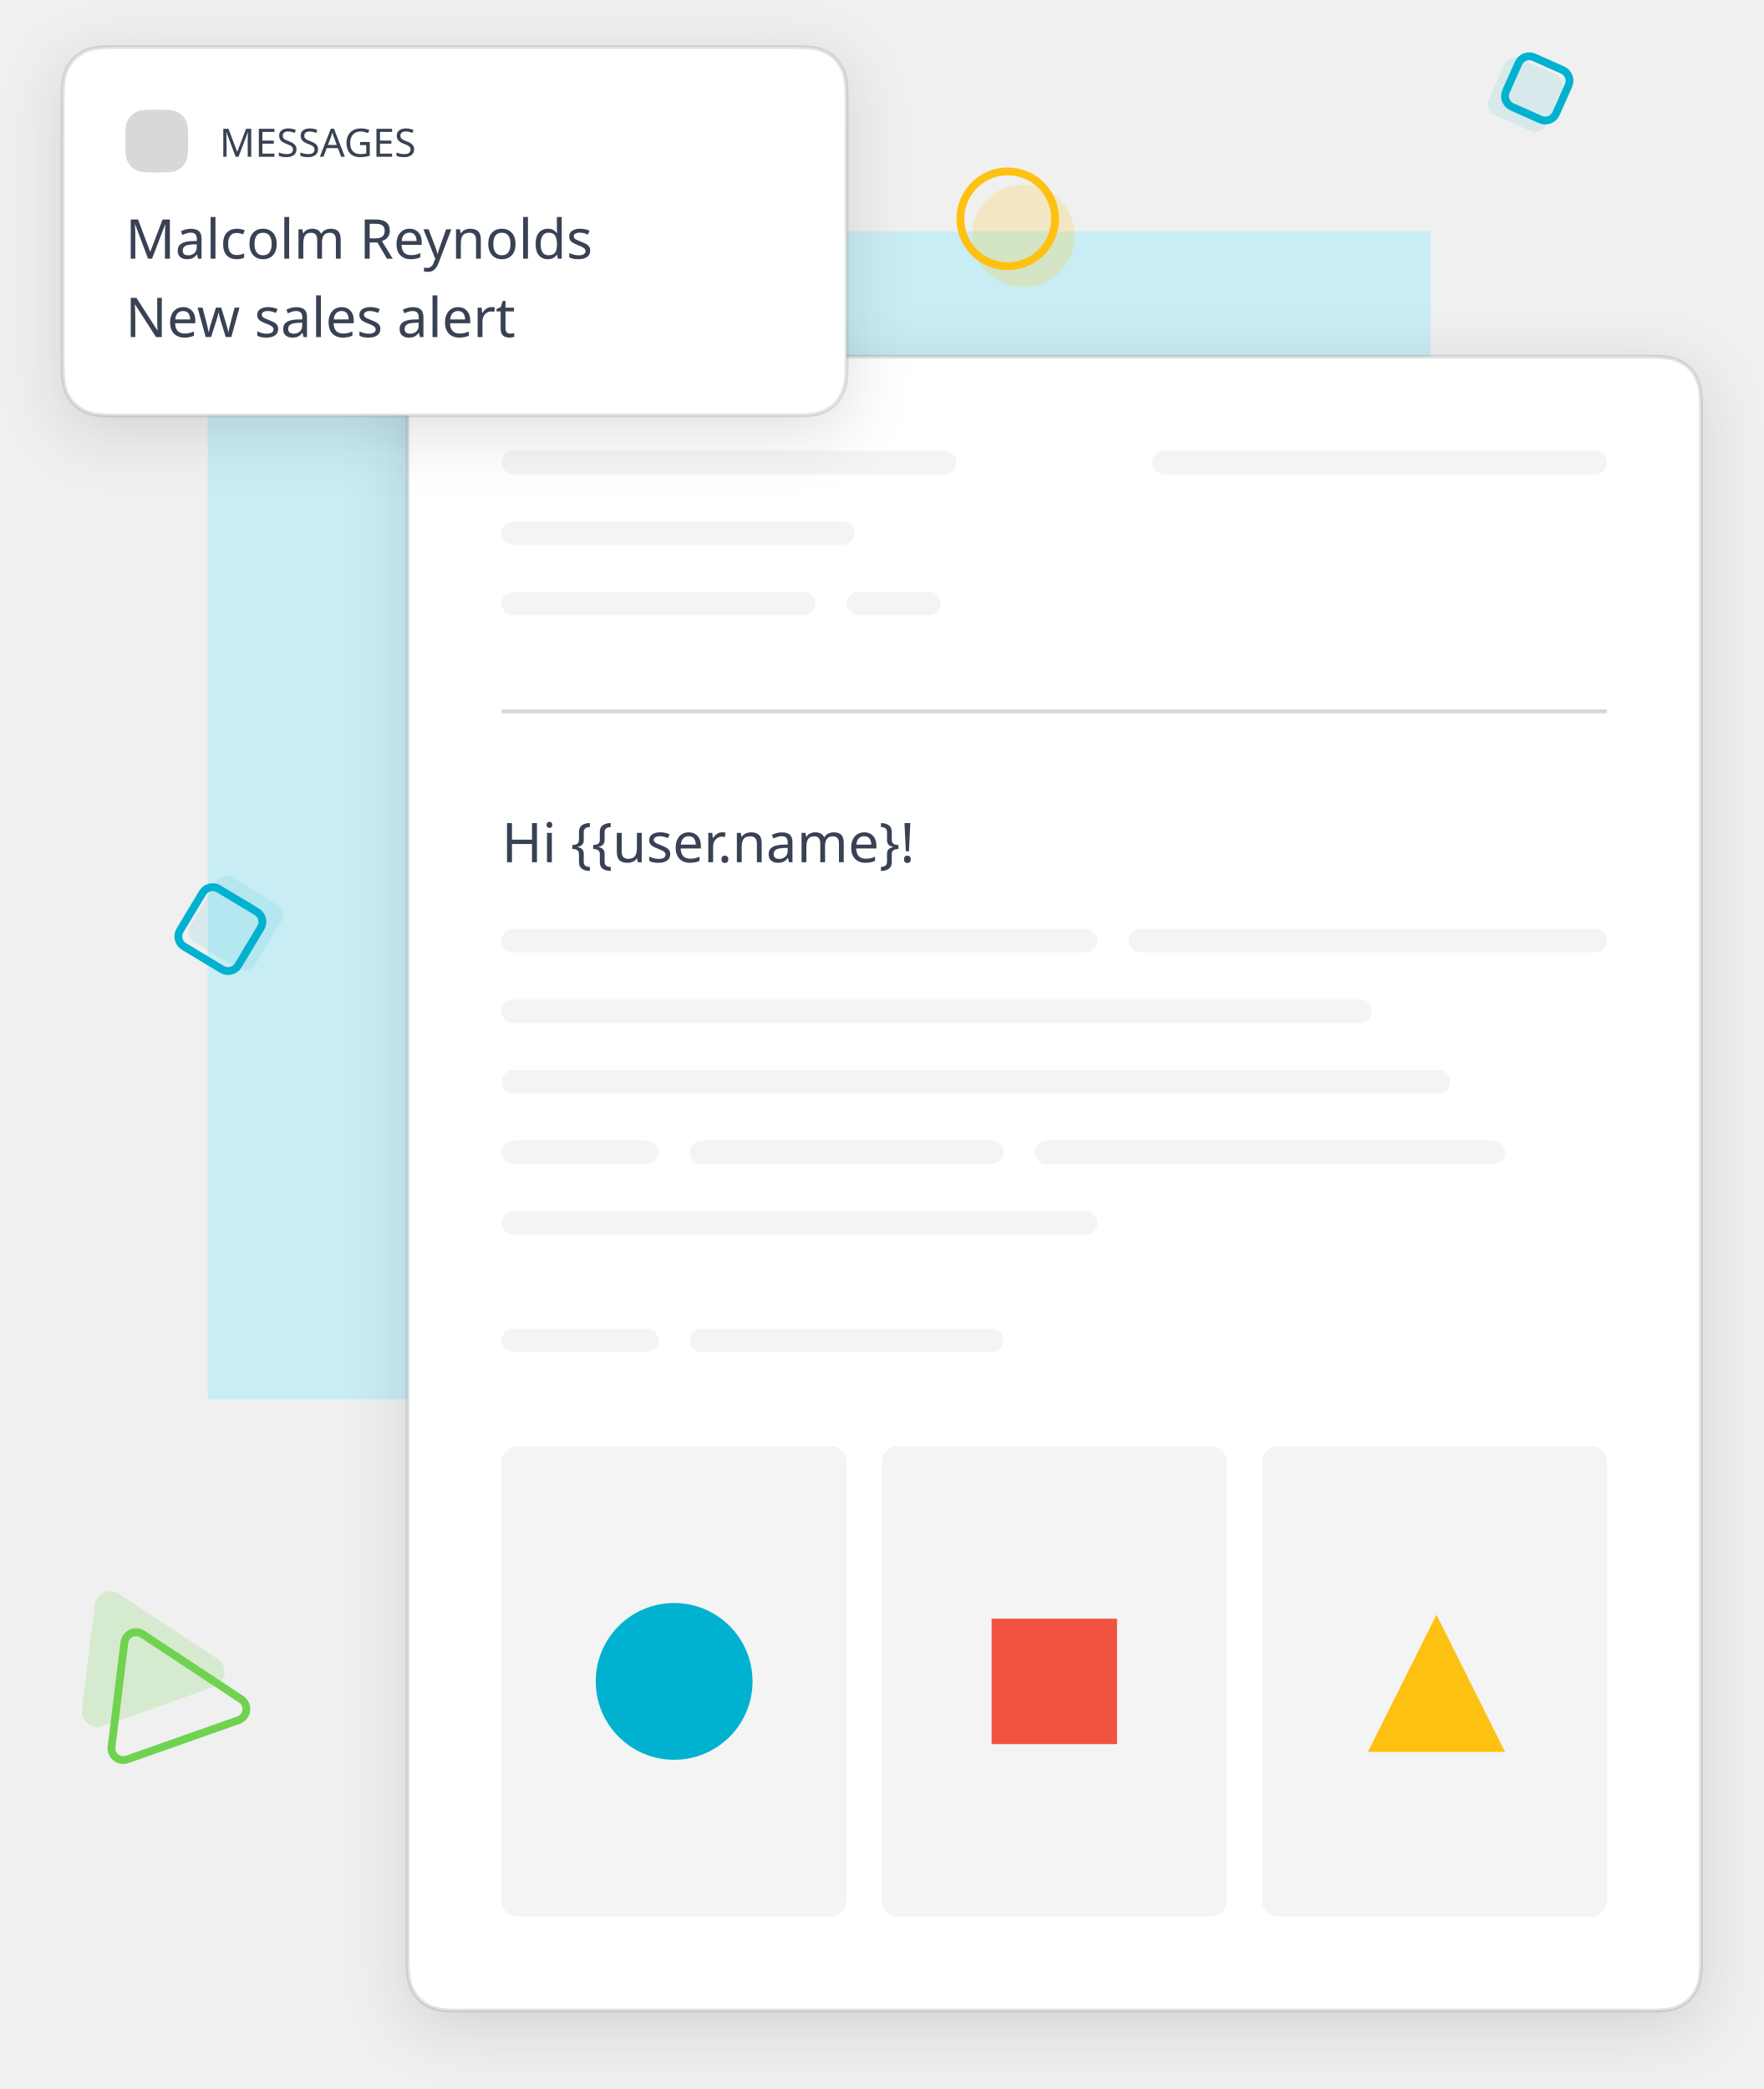
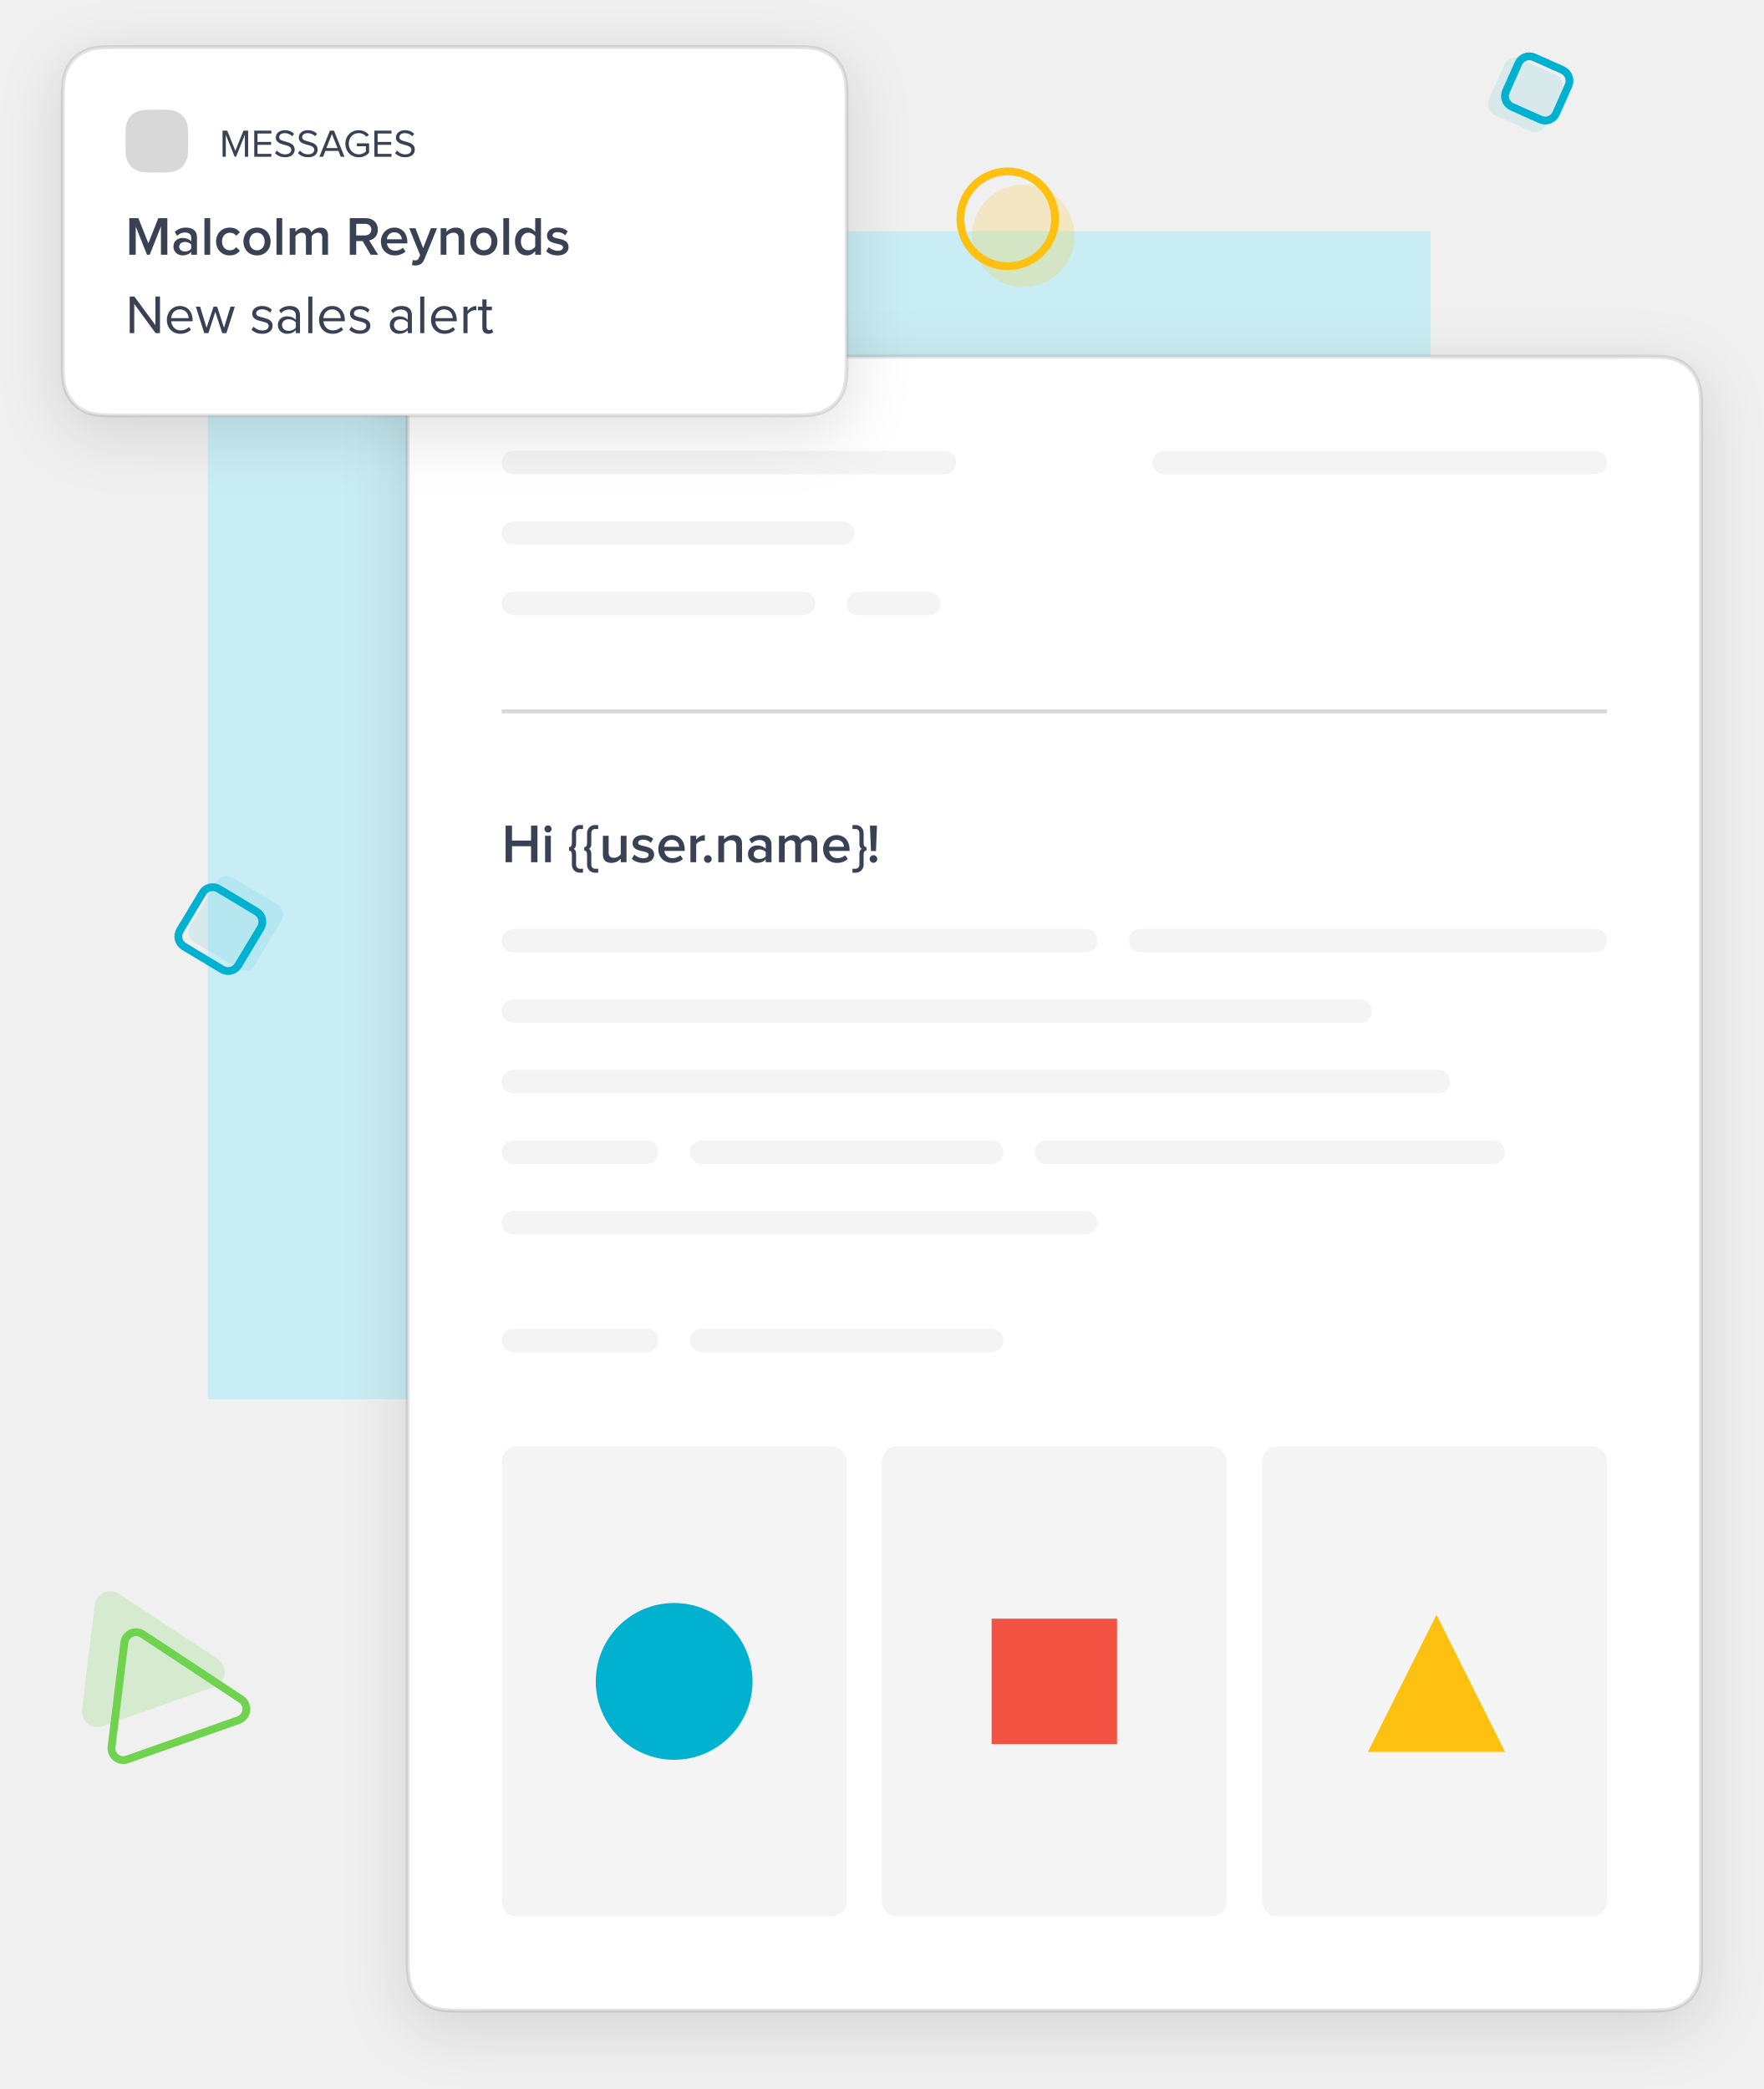
<svg xmlns="http://www.w3.org/2000/svg" xmlns:xlink="http://www.w3.org/1999/xlink" width="450" height="533" viewBox="0 0 450 533">
  <defs>
    <path id="personalization-b" d="M12.819,-5.17920154e-16 L317.181,5.17920154e-16 C321.638,-3.00926524e-16 323.255,0.464 324.884,1.336 C326.514,2.207 327.793,3.486 328.664,5.116 C329.536,6.745 330,8.362 330,12.819 L330,409.181 C330,413.638 329.536,415.255 328.664,416.884 C327.793,418.514 326.514,419.793 324.884,420.664 C323.255,421.536 321.638,422 317.181,422 L12.819,422 C8.362,422 6.745,421.536 5.116,420.664 C3.486,419.793 2.207,418.514 1.336,416.884 C0.464,415.255 2.00617683e-16,413.638 -3.45280103e-16,409.181 L3.45280103e-16,12.819 C-2.00617683e-16,8.362 0.464,6.745 1.336,5.116 C2.207,3.486 3.486,2.207 5.116,1.336 C6.745,0.464 8.362,3.00926524e-16 12.819,-5.17920154e-16 Z" />
    <filter id="personalization-a" width="116.1%" height="112.6%" x="-8%" y="-5.3%" filterUnits="objectBoundingBox">
      <feMorphology in="SourceAlpha" operator="dilate" radius=".5" result="shadowSpreadOuter1" />
      <feOffset dy="4" in="shadowSpreadOuter1" result="shadowOffsetOuter1" />
      <feGaussianBlur in="shadowOffsetOuter1" result="shadowBlurOuter1" stdDeviation="8" />
      <feComposite in="shadowBlurOuter1" in2="SourceAlpha" operator="out" result="shadowBlurOuter1" />
      <feColorMatrix in="shadowBlurOuter1" values="0 0 0 0 0   0 0 0 0 0   0 0 0 0 0  0 0 0 0.12 0" />
    </filter>
    <path id="personalization-d" d="M12.819,-5.17920154e-16 L187.181,5.17920154e-16 C191.638,-3.00926524e-16 193.255,0.464 194.884,1.336 C196.514,2.207 197.793,3.486 198.664,5.116 C199.536,6.745 200,8.362 200,12.819 L200,81.181 C200,85.638 199.536,87.255 198.664,88.884 C197.793,90.514 196.514,91.793 194.884,92.664 C193.255,93.536 191.638,94 187.181,94 L12.819,94 C8.362,94 6.745,93.536 5.116,92.664 C3.486,91.793 2.207,90.514 1.336,88.884 C0.464,87.255 2.00617683e-16,85.638 -3.45280103e-16,81.181 L3.45280103e-16,12.819 C-2.00617683e-16,8.362 0.464,6.745 1.336,5.116 C2.207,3.486 3.486,2.207 5.116,1.336 C6.745,0.464 8.362,3.00926524e-16 12.819,-5.17920154e-16 Z" />
    <filter id="personalization-c" width="126.5%" height="156.4%" x="-13.3%" y="-23.9%" filterUnits="objectBoundingBox">
      <feMorphology in="SourceAlpha" operator="dilate" radius=".5" result="shadowSpreadOuter1" />
      <feOffset dy="4" in="shadowSpreadOuter1" result="shadowOffsetOuter1" />
      <feGaussianBlur in="shadowOffsetOuter1" result="shadowBlurOuter1" stdDeviation="8" />
      <feComposite in="shadowBlurOuter1" in2="SourceAlpha" operator="out" result="shadowBlurOuter1" />
      <feColorMatrix in="shadowBlurOuter1" values="0 0 0 0 0   0 0 0 0 0   0 0 0 0 0  0 0 0 0.12 0" />
    </filter>
  </defs>
  <g fill="none" fill-rule="evenodd" transform="translate(16 10)">
    <rect width="312" height="298" x="37" y="49" fill="#C9EDF4" />
    <g transform="translate(88 81)">
      <use fill="#000" filter="url(#personalization-a)" xlink:href="#personalization-b" />
      <use fill="#FFF" stroke="#8D8D8D" stroke-opacity=".24" xlink:href="#personalization-b" />
      <path fill="#F4F4F4" d="M27,24 L137,24 C138.657,24 140,25.343 140,27 L140,27 C140,28.657 138.657,30 137,30 L27,30 C25.343,30 24,28.657 24,27 L24,27 C24,25.343 25.343,24 27,24 Z" />
      <rect width="282" height="1" x="24" y="90" fill="#D8D8D8" />
      <path fill="#F4F4F4" d="M193 24L303 24C304.657 24 306 25.343 306 27L306 27C306 28.657 304.657 30 303 30L193 30C191.343 30 190 28.657 190 27L190 27C190 25.343 191.343 24 193 24zM27 42L111 42C112.657 42 114 43.343 114 45L114 45C114 46.657 112.657 48 111 48L27 48C25.343 48 24 46.657 24 45L24 45C24 43.343 25.343 42 27 42zM27 60L101 60C102.657 60 104 61.343 104 63L104 63C104 64.657 102.657 66 101 66L27 66C25.343 66 24 64.657 24 63L24 63C24 61.343 25.343 60 27 60zM115 60L133 60C134.657 60 136 61.343 136 63L136 63C136 64.657 134.657 66 133 66L115 66C113.343 66 112 64.657 112 63L112 63C112 61.343 113.343 60 115 60z" />
-       <text fill="#384254" font-family="ProximaNova-Semibold, Proxima Nova" font-size="14" font-weight="500">
-         <tspan x="24" y="129">Hi {{user.name}!</tspan>
-       </text>
+       <path fill="#384254" d="M33.128,129 L31.49,129 L31.49,124.912 L26.632,124.912 L26.632,129 L24.994,129 L24.994,119.662 L26.632,119.662 L26.632,123.47 L31.49,123.47 L31.49,119.662 L33.128,119.662 L33.128,129 Z M35.816,121.412 C35.312,121.412 34.906,121.006 34.906,120.502 C34.906,119.998 35.312,119.592 35.816,119.592 C36.32,119.592 36.726,119.998 36.726,120.502 C36.726,121.006 36.32,121.412 35.816,121.412 Z M36.544,129 L35.074,129 L35.074,122.238 L36.544,122.238 L36.544,129 Z M44.748,131.66 L43.894,131.66 C42.872,131.66 41.906,130.876 41.906,129.588 L41.906,126.97 C41.906,126.452 41.668,126.018 41.178,126.018 L41.178,125.15 C41.668,125.15 41.906,124.716 41.906,124.198 L41.906,121.594 C41.906,120.306 42.872,119.508 43.894,119.508 L44.748,119.508 L44.748,120.516 L43.894,120.516 C43.404,120.516 42.984,120.936 42.984,121.58 L42.984,124.338 C42.984,124.926 42.816,125.388 42.354,125.584 C42.816,125.78 42.984,126.242 42.984,126.83 L42.984,129.574 C42.984,130.204 43.404,130.652 43.894,130.652 L44.748,130.652 L44.748,131.66 Z M48.626,131.66 L47.772,131.66 C46.75,131.66 45.784,130.876 45.784,129.588 L45.784,126.97 C45.784,126.452 45.546,126.018 45.056,126.018 L45.056,125.15 C45.546,125.15 45.784,124.716 45.784,124.198 L45.784,121.594 C45.784,120.306 46.75,119.508 47.772,119.508 L48.626,119.508 L48.626,120.516 L47.772,120.516 C47.282,120.516 46.862,120.936 46.862,121.58 L46.862,124.338 C46.862,124.926 46.694,125.388 46.232,125.584 C46.694,125.78 46.862,126.242 46.862,126.83 L46.862,129.574 C46.862,130.204 47.282,130.652 47.772,130.652 L48.626,130.652 L48.626,131.66 Z M55.85,129 L54.38,129 L54.38,128.104 C53.904,128.636 53.064,129.168 52,129.168 C50.544,129.168 49.816,128.398 49.816,127.026 L49.816,122.238 L51.286,122.238 L51.286,126.48 C51.286,127.53 51.818,127.866 52.658,127.866 C53.4,127.866 54.044,127.432 54.38,126.984 L54.38,122.238 L55.85,122.238 L55.85,129 Z M60.078,129.168 C58.916,129.168 57.88,128.79 57.18,128.104 L57.852,127.054 C58.328,127.544 59.266,127.992 60.134,127.992 C61.016,127.992 61.478,127.628 61.478,127.096 C61.478,125.766 57.39,126.718 57.39,124.114 C57.39,123.008 58.342,122.07 60.05,122.07 C61.198,122.07 62.066,122.476 62.668,123.008 L62.052,124.044 C61.646,123.596 60.904,123.232 60.05,123.232 C59.28,123.232 58.804,123.596 58.804,124.072 C58.804,125.262 62.892,124.366 62.892,127.054 C62.892,128.258 61.898,129.168 60.078,129.168 Z M67.498,129.168 C65.454,129.168 63.956,127.754 63.956,125.612 C63.956,123.652 65.384,122.07 67.386,122.07 C69.416,122.07 70.704,123.61 70.704,125.738 L70.704,126.102 L65.496,126.102 C65.608,127.11 66.364,127.964 67.638,127.964 C68.31,127.964 69.08,127.698 69.57,127.208 L70.242,128.174 C69.556,128.818 68.562,129.168 67.498,129.168 Z M69.29,125.052 C69.248,124.254 68.702,123.274 67.372,123.274 C66.126,123.274 65.538,124.24 65.482,125.052 L69.29,125.052 Z M73.63,129 L72.16,129 L72.16,122.238 L73.63,122.238 L73.63,123.218 C74.148,122.574 74.96,122.07 75.828,122.07 L75.828,123.526 C75.702,123.498 75.562,123.484 75.38,123.484 C74.75,123.484 73.924,123.904 73.63,124.394 L73.63,129 Z M76.598,129.154 C76.066,129.154 75.618,128.692 75.618,128.16 C75.618,127.642 76.066,127.194 76.598,127.194 C77.13,127.194 77.578,127.642 77.578,128.16 C77.578,128.692 77.13,129.154 76.598,129.154 Z M85.32,129 L83.85,129 L83.85,124.772 C83.85,123.708 83.304,123.372 82.478,123.372 C81.736,123.372 81.092,123.82 80.742,124.268 L80.742,129 L79.272,129 L79.272,122.238 L80.742,122.238 L80.742,123.148 C81.19,122.616 82.072,122.07 83.136,122.07 C84.592,122.07 85.32,122.854 85.32,124.24 L85.32,129 Z M92.838,129 L91.368,129 L91.368,128.258 C90.864,128.846 90.066,129.168 89.17,129.168 C88.078,129.168 86.832,128.412 86.832,126.928 C86.832,125.36 88.064,124.716 89.17,124.716 C90.094,124.716 90.864,125.01 91.368,125.584 L91.368,124.576 C91.368,123.792 90.71,123.316 89.786,123.316 C89.03,123.316 88.358,123.596 87.784,124.184 L87.168,123.162 C87.952,122.406 88.932,122.07 90.01,122.07 C91.522,122.07 92.838,122.7 92.838,124.506 L92.838,129 Z M89.758,128.16 C90.388,128.16 91.018,127.922 91.368,127.46 L91.368,126.424 C91.018,125.962 90.388,125.724 89.758,125.724 C88.932,125.724 88.302,126.214 88.302,126.942 C88.302,127.684 88.932,128.16 89.758,128.16 Z M104.514,129 L103.044,129 L103.044,124.59 C103.044,123.862 102.722,123.372 101.924,123.372 C101.266,123.372 100.65,123.82 100.356,124.268 L100.356,129 L98.886,129 L98.886,124.59 C98.886,123.862 98.578,123.372 97.78,123.372 C97.122,123.372 96.52,123.834 96.212,124.268 L96.212,129 L94.742,129 L94.742,122.238 L96.212,122.238 L96.212,123.148 C96.506,122.742 97.388,122.07 98.424,122.07 C99.432,122.07 100.048,122.574 100.272,123.302 C100.65,122.7 101.546,122.07 102.568,122.07 C103.8,122.07 104.514,122.742 104.514,124.114 L104.514,129 Z M109.554,129.168 C107.51,129.168 106.012,127.754 106.012,125.612 C106.012,123.652 107.44,122.07 109.442,122.07 C111.472,122.07 112.76,123.61 112.76,125.738 L112.76,126.102 L107.552,126.102 C107.664,127.11 108.42,127.964 109.694,127.964 C110.366,127.964 111.136,127.698 111.626,127.208 L112.298,128.174 C111.612,128.818 110.618,129.168 109.554,129.168 Z M111.346,125.052 C111.304,124.254 110.758,123.274 109.428,123.274 C108.182,123.274 107.594,124.24 107.538,125.052 L111.346,125.052 Z M113.502,131.66 L113.502,130.652 L114.356,130.652 C114.846,130.652 115.266,130.204 115.266,129.574 L115.266,126.83 C115.266,126.242 115.434,125.78 115.896,125.584 C115.434,125.388 115.266,124.926 115.266,124.338 L115.266,121.58 C115.266,120.936 114.846,120.516 114.356,120.516 L113.502,120.516 L113.502,119.508 L114.356,119.508 C115.378,119.508 116.344,120.306 116.344,121.594 L116.344,124.198 C116.344,124.716 116.582,125.15 117.072,125.15 L117.072,126.018 C116.582,126.018 116.344,126.452 116.344,126.97 L116.344,129.588 C116.344,130.876 115.378,131.66 114.356,131.66 L113.502,131.66 Z M119.494,126.13 L118.22,126.13 L117.954,119.662 L119.746,119.662 L119.494,126.13 Z M118.864,129.14 C118.332,129.14 117.884,128.692 117.884,128.16 C117.884,127.642 118.332,127.194 118.864,127.194 C119.396,127.194 119.83,127.642 119.83,128.16 C119.83,128.692 119.396,129.14 118.864,129.14 Z" />
      <path fill="#F4F4F4" d="M27 146L173 146C174.657 146 176 147.343 176 149L176 149C176 150.657 174.657 152 173 152L27 152C25.343 152 24 150.657 24 149L24 149C24 147.343 25.343 146 27 146zM187 146L303 146C304.657 146 306 147.343 306 149L306 149C306 150.657 304.657 152 303 152L187 152C185.343 152 184 150.657 184 149L184 149C184 147.343 185.343 146 187 146zM27 164L243 164C244.657 164 246 165.343 246 167L246 167C246 168.657 244.657 170 243 170L27 170C25.343 170 24 168.657 24 167L24 167C24 165.343 25.343 164 27 164zM27 182L263 182C264.657 182 266 183.343 266 185L266 185C266 186.657 264.657 188 263 188L27 188C25.343 188 24 186.657 24 185L24 185C24 183.343 25.343 182 27 182zM27 200L61 200C62.657 200 64 201.343 64 203L64 203C64 204.657 62.657 206 61 206L27 206C25.343 206 24 204.657 24 203L24 203C24 201.343 25.343 200 27 200zM75 200L149 200C150.657 200 152 201.343 152 203L152 203C152 204.657 150.657 206 149 206L75 206C73.343 206 72 204.657 72 203L72 203C72 201.343 73.343 200 75 200zM163 200L277 200C278.657 200 280 201.343 280 203L280 203C280 204.657 278.657 206 277 206L163 206C161.343 206 160 204.657 160 203L160 203C160 201.343 161.343 200 163 200zM27 218L173 218C174.657 218 176 219.343 176 221L176 221C176 222.657 174.657 224 173 224L27 224C25.343 224 24 222.657 24 221L24 221C24 219.343 25.343 218 27 218zM27 248L61 248C62.657 248 64 249.343 64 251L64 251C64 252.657 62.657 254 61 254L27 254C25.343 254 24 252.657 24 251L24 251C24 249.343 25.343 248 27 248zM75 248L149 248C150.657 248 152 249.343 152 251L152 251C152 252.657 150.657 254 149 254L75 254C73.343 254 72 252.657 72 251L72 251C72 249.343 73.343 248 75 248z" />
      <g transform="translate(24 278)">
        <rect width="88" height="120" fill="#F4F4F4" rx="4" />
        <rect width="88" height="120" x="97" fill="#F4F4F4" rx="4" />
        <rect width="88" height="120" x="194" fill="#F4F4F4" rx="4" />
        <circle cx="44" cy="60" r="20" fill="#01B2D0" />
        <rect width="32" height="32" x="125" y="44" fill="#F15242" />
        <polygon fill="#FFC111" points="238.5 43 256 78 221 78" />
      </g>
    </g>
    <g transform="translate(0 2)">
      <use fill="#000" filter="url(#personalization-c)" xlink:href="#personalization-d" />
      <use fill="#FFF" stroke="#8D8D8D" stroke-opacity=".24" xlink:href="#personalization-d" />
-       <text fill="#384254" font-family="ProximaNova-Regular, Proxima Nova" font-size="10">
-         <tspan x="40" y="28">MESSAGES</tspan>
-       </text>
+       <path fill="#384254" d="M47.31,28 L46.48,28 L46.48,22.39 L44.22,28 L43.88,28 L41.61,22.39 L41.61,28 L40.78,28 L40.78,21.33 L41.97,21.33 L44.05,26.47 L46.12,21.33 L47.31,21.33 L47.31,28 Z M53.24,28 L48.87,28 L48.87,21.33 L53.24,21.33 L53.24,22.07 L49.7,22.07 L49.7,24.22 L53.17,24.22 L53.17,24.96 L49.7,24.96 L49.7,27.26 L53.24,27.26 L53.24,28 Z M56.72,28.12 C55.57,28.12 54.71,27.68 54.16,27.06 L54.66,26.42 C55.09,26.92 55.81,27.38 56.75,27.38 C57.94,27.38 58.32,26.74 58.32,26.22 C58.32,24.5 54.37,25.46 54.37,23.08 C54.37,21.98 55.35,21.22 56.67,21.22 C57.68,21.22 58.47,21.57 59.03,22.16 L58.53,22.77 C58.03,22.21 57.33,21.97 56.6,21.97 C55.81,21.97 55.23,22.4 55.23,23.03 C55.23,24.53 59.18,23.67 59.18,26.16 C59.18,27.12 58.52,28.12 56.72,28.12 Z M62.58,28.12 C61.43,28.12 60.57,27.68 60.02,27.06 L60.52,26.42 C60.95,26.92 61.67,27.38 62.61,27.38 C63.8,27.38 64.18,26.74 64.18,26.22 C64.18,24.5 60.23,25.46 60.23,23.08 C60.23,21.98 61.21,21.22 62.53,21.22 C63.54,21.22 64.33,21.57 64.89,22.16 L64.39,22.77 C63.89,22.21 63.19,21.97 62.46,21.97 C61.67,21.97 61.09,22.4 61.09,23.03 C61.09,24.53 65.04,23.67 65.04,26.16 C65.04,27.12 64.38,28.12 62.58,28.12 Z M71.89,28 L70.94,28 L70.35,26.51 L67.03,26.51 L66.44,28 L65.49,28 L68.18,21.33 L69.21,21.33 L71.89,28 Z M70.11,25.78 L68.69,22.18 L67.28,25.78 L70.11,25.78 Z M75.55,28.13 C73.65,28.13 72.12,26.74 72.12,24.67 C72.12,22.59 73.65,21.22 75.55,21.22 C76.74,21.22 77.56,21.74 78.14,22.46 L77.48,22.88 C77.06,22.34 76.35,21.96 75.55,21.96 C74.09,21.96 72.98,23.07 72.98,24.67 C72.98,26.25 74.09,27.38 75.55,27.38 C76.35,27.38 77.01,27 77.35,26.66 L77.35,25.31 L75.05,25.31 L75.05,24.57 L78.17,24.57 L78.17,26.97 C77.55,27.67 76.64,28.13 75.55,28.13 Z M83.89,28 L79.52,28 L79.52,21.33 L83.89,21.33 L83.89,22.07 L80.35,22.07 L80.35,24.22 L83.82,24.22 L83.82,24.96 L80.35,24.96 L80.35,27.26 L83.89,27.26 L83.89,28 Z M87.37,28.12 C86.22,28.12 85.36,27.68 84.81,27.06 L85.31,26.42 C85.74,26.92 86.46,27.38 87.4,27.38 C88.59,27.38 88.97,26.74 88.97,26.22 C88.97,24.5 85.02,25.46 85.02,23.08 C85.02,21.98 86,21.22 87.32,21.22 C88.33,21.22 89.12,21.57 89.68,22.16 L89.18,22.77 C88.68,22.21 87.98,21.97 87.25,21.97 C86.46,21.97 85.88,22.4 85.88,23.03 C85.88,24.53 89.83,23.67 89.83,26.16 C89.83,27.12 89.17,28.12 87.37,28.12 Z" />
      <path fill="#D8D8D8" d="M22.41,16 L25.59,16 C27.819,16 28.627,16.232 29.442,16.668 C30.257,17.104 30.896,17.743 31.332,18.558 C31.768,19.373 32,20.181 32,22.41 L32,25.59 C32,27.819 31.768,28.627 31.332,29.442 C30.896,30.257 30.257,30.896 29.442,31.332 C28.627,31.768 27.819,32 25.59,32 L22.41,32 C20.181,32 19.373,31.768 18.558,31.332 C17.743,30.896 17.104,30.257 16.668,29.442 C16.232,28.627 16,27.819 16,25.59 L16,22.41 C16,20.181 16.232,19.373 16.668,18.558 C17.104,17.743 17.743,17.104 18.558,16.668 C19.373,16.232 20.181,16 22.41,16 Z" />
-       <text fill="#384254" font-family="ProximaNova-Semibold, Proxima Nova" font-size="14" font-weight="500">
-         <tspan x="16" y="54">Malcolm Reynolds</tspan>
-       </text>
-       <text fill="#384254" font-family="ProximaNova-Regular, Proxima Nova" font-size="14">
-         <tspan x="16" y="74">New sales alert</tspan>
-       </text>
+       <path fill="#384254" d="M26.696 53L25.058 53 25.058 45.79 22.202 53 21.502 53 18.632 45.79 18.632 53 16.994 53 16.994 43.662 19.304 43.662 21.852 50.074 24.386 43.662 26.696 43.662 26.696 53zM34.256 53L32.786 53 32.786 52.258C32.282 52.846 31.484 53.168 30.588 53.168 29.496 53.168 28.25 52.412 28.25 50.928 28.25 49.36 29.482 48.716 30.588 48.716 31.512 48.716 32.282 49.01 32.786 49.584L32.786 48.576C32.786 47.792 32.128 47.316 31.204 47.316 30.448 47.316 29.776 47.596 29.202 48.184L28.586 47.162C29.37 46.406 30.35 46.07 31.428 46.07 32.94 46.07 34.256 46.7 34.256 48.506L34.256 53zM31.176 52.16C31.806 52.16 32.436 51.922 32.786 51.46L32.786 50.424C32.436 49.962 31.806 49.724 31.176 49.724 30.35 49.724 29.72 50.214 29.72 50.942 29.72 51.684 30.35 52.16 31.176 52.16zM37.63 53L36.16 53 36.16 43.662 37.63 43.662 37.63 53zM42.614 53.168C40.57 53.168 39.128 51.656 39.128 49.612 39.128 47.568 40.57 46.07 42.614 46.07 43.944 46.07 44.728 46.63 45.204 47.274L44.238 48.156C43.86 47.624 43.342 47.372 42.684 47.372 41.466 47.372 40.64 48.296 40.64 49.612 40.64 50.928 41.466 51.866 42.684 51.866 43.342 51.866 43.86 51.586 44.238 51.054L45.204 51.964C44.728 52.594 43.944 53.168 42.614 53.168zM49.572 53.168C47.416 53.168 46.1 51.544 46.1 49.612 46.1 47.666 47.416 46.07 49.572 46.07 51.728 46.07 53.044 47.666 53.044 49.612 53.044 51.544 51.728 53.168 49.572 53.168zM49.572 51.866C50.832 51.866 51.518 50.816 51.518 49.612 51.518 48.422 50.832 47.372 49.572 47.372 48.326 47.372 47.626 48.422 47.626 49.612 47.626 50.816 48.326 51.866 49.572 51.866zM56.012 53L54.542 53 54.542 43.662 56.012 43.662 56.012 53zM67.688 53L66.218 53 66.218 48.59C66.218 47.862 65.896 47.372 65.098 47.372 64.44 47.372 63.824 47.82 63.53 48.268L63.53 53 62.06 53 62.06 48.59C62.06 47.862 61.752 47.372 60.954 47.372 60.296 47.372 59.694 47.834 59.386 48.268L59.386 53 57.916 53 57.916 46.238 59.386 46.238 59.386 47.148C59.68 46.742 60.562 46.07 61.598 46.07 62.606 46.07 63.222 46.574 63.446 47.302 63.824 46.7 64.72 46.07 65.742 46.07 66.974 46.07 67.688 46.742 67.688 48.114L67.688 53zM80.484 53L78.58 53 76.522 49.514 74.884 49.514 74.884 53 73.246 53 73.246 43.662 77.348 43.662C79.196 43.662 80.414 44.852 80.414 46.588 80.414 48.24 79.322 49.15 78.188 49.332L80.484 53zM77.138 48.072C78.062 48.072 78.734 47.484 78.734 46.574 78.734 45.678 78.062 45.104 77.138 45.104L74.884 45.104 74.884 48.072 77.138 48.072zM84.726 53.168C82.682 53.168 81.184 51.754 81.184 49.612 81.184 47.652 82.612 46.07 84.614 46.07 86.644 46.07 87.932 47.61 87.932 49.738L87.932 50.102 82.724 50.102C82.836 51.11 83.592 51.964 84.866 51.964 85.538 51.964 86.308 51.698 86.798 51.208L87.47 52.174C86.784 52.818 85.79 53.168 84.726 53.168zM86.518 49.052C86.476 48.254 85.93 47.274 84.6 47.274 83.354 47.274 82.766 48.24 82.71 49.052L86.518 49.052zM89.108 55.646L89.318 54.33C89.472 54.4 89.71 54.442 89.878 54.442 90.354 54.442 90.662 54.302 90.858 53.854L91.194 53.084 88.408 46.238 89.99 46.238 91.964 51.306 93.938 46.238 95.506 46.238 92.244 54.218C91.782 55.366 90.984 55.73 89.934 55.744 89.724 55.744 89.304 55.702 89.108 55.646zM102.478 53L101.008 53 101.008 48.772C101.008 47.708 100.462 47.372 99.636 47.372 98.894 47.372 98.25 47.82 97.9 48.268L97.9 53 96.43 53 96.43 46.238 97.9 46.238 97.9 47.148C98.348 46.616 99.23 46.07 100.294 46.07 101.75 46.07 102.478 46.854 102.478 48.24L102.478 53zM107.448 53.168C105.292 53.168 103.976 51.544 103.976 49.612 103.976 47.666 105.292 46.07 107.448 46.07 109.604 46.07 110.92 47.666 110.92 49.612 110.92 51.544 109.604 53.168 107.448 53.168zM107.448 51.866C108.708 51.866 109.394 50.816 109.394 49.612 109.394 48.422 108.708 47.372 107.448 47.372 106.202 47.372 105.502 48.422 105.502 49.612 105.502 50.816 106.202 51.866 107.448 51.866zM113.888 53L112.418 53 112.418 43.662 113.888 43.662 113.888 53zM122.022 53L120.552 53 120.552 52.076C120.034 52.748 119.264 53.168 118.382 53.168 116.66 53.168 115.386 51.852 115.386 49.612 115.386 47.428 116.646 46.07 118.382 46.07 119.236 46.07 120.02 46.448 120.552 47.176L120.552 43.662 122.022 43.662 122.022 53zM118.816 51.866C119.502 51.866 120.23 51.46 120.552 50.956L120.552 48.282C120.23 47.778 119.502 47.372 118.816 47.372 117.64 47.372 116.898 48.31 116.898 49.612 116.898 50.928 117.64 51.866 118.816 51.866zM126.25 53.168C125.088 53.168 124.052 52.79 123.352 52.104L124.024 51.054C124.5 51.544 125.438 51.992 126.306 51.992 127.188 51.992 127.65 51.628 127.65 51.096 127.65 49.766 123.562 50.718 123.562 48.114 123.562 47.008 124.514 46.07 126.222 46.07 127.37 46.07 128.238 46.476 128.84 47.008L128.224 48.044C127.818 47.596 127.076 47.232 126.222 47.232 125.452 47.232 124.976 47.596 124.976 48.072 124.976 49.262 129.064 48.366 129.064 51.054 129.064 52.258 128.07 53.168 126.25 53.168zM24.82 73L23.7 73 18.254 65.552 18.254 73 17.092 73 17.092 63.662 18.282 63.662 23.658 70.956 23.658 63.662 24.82 63.662 24.82 73zM30.028 73.168C28.012 73.168 26.57 71.726 26.57 69.612 26.57 67.652 27.97 66.07 29.902 66.07 31.946 66.07 33.15 67.666 33.15 69.696L33.15 69.962 27.69 69.962C27.774 71.236 28.656 72.3 30.112 72.3 30.896 72.3 31.666 71.992 32.212 71.432L32.716 72.118C32.03 72.79 31.12 73.168 30.028 73.168zM32.114 69.178C32.1 68.184 31.428 66.938 29.888 66.938 28.446 66.938 27.732 68.156 27.676 69.178L32.114 69.178zM41.76 73L40.696 73 38.932 67.568 37.168 73 36.118 73 33.962 66.238 35.054 66.238 36.706 71.628 38.484 66.238 39.394 66.238 41.158 71.628 42.81 66.238 43.916 66.238 41.76 73zM50.902 73.168C49.782 73.168 48.858 72.818 48.172 72.104L48.704 71.348C49.152 71.866 50.006 72.314 50.93 72.314 51.966 72.314 52.54 71.824 52.54 71.152 52.54 69.514 48.354 70.522 48.354 68.016 48.354 66.952 49.25 66.07 50.86 66.07 52.022 66.07 52.834 66.504 53.366 67.05L52.876 67.778C52.47 67.288 51.742 66.924 50.86 66.924 49.936 66.924 49.362 67.386 49.362 67.988 49.362 69.458 53.548 68.492 53.548 71.124 53.548 72.258 52.638 73.168 50.902 73.168zM60.534 73L59.484 73 59.484 72.23C58.938 72.846 58.154 73.168 57.244 73.168 56.11 73.168 54.892 72.398 54.892 70.928 54.892 69.402 56.096 68.702 57.244 68.702 58.168 68.702 58.938 68.996 59.484 69.612L59.484 68.394C59.484 67.498 58.756 66.98 57.776 66.98 56.964 66.98 56.306 67.26 55.704 67.918L55.214 67.19C55.942 66.434 56.81 66.07 57.916 66.07 59.358 66.07 60.534 66.714 60.534 68.352L60.534 73zM57.636 72.412C58.364 72.412 59.078 72.132 59.484 71.572L59.484 70.284C59.078 69.738 58.364 69.458 57.636 69.458 56.642 69.458 55.956 70.074 55.956 70.928 55.956 71.796 56.642 72.412 57.636 72.412zM63.698 73L62.648 73 62.648 63.662 63.698 63.662 63.698 73zM68.864 73.168C66.848 73.168 65.406 71.726 65.406 69.612 65.406 67.652 66.806 66.07 68.738 66.07 70.782 66.07 71.986 67.666 71.986 69.696L71.986 69.962 66.526 69.962C66.61 71.236 67.492 72.3 68.948 72.3 69.732 72.3 70.502 71.992 71.048 71.432L71.552 72.118C70.866 72.79 69.956 73.168 68.864 73.168zM70.95 69.178C70.936 68.184 70.264 66.938 68.724 66.938 67.282 66.938 66.568 68.156 66.512 69.178L70.95 69.178zM75.836 73.168C74.716 73.168 73.792 72.818 73.106 72.104L73.638 71.348C74.086 71.866 74.94 72.314 75.864 72.314 76.9 72.314 77.474 71.824 77.474 71.152 77.474 69.514 73.288 70.522 73.288 68.016 73.288 66.952 74.184 66.07 75.794 66.07 76.956 66.07 77.768 66.504 78.3 67.05L77.81 67.778C77.404 67.288 76.676 66.924 75.794 66.924 74.87 66.924 74.296 67.386 74.296 67.988 74.296 69.458 78.482 68.492 78.482 71.124 78.482 72.258 77.572 73.168 75.836 73.168zM89.094 73L88.044 73 88.044 72.23C87.498 72.846 86.714 73.168 85.804 73.168 84.67 73.168 83.452 72.398 83.452 70.928 83.452 69.402 84.656 68.702 85.804 68.702 86.728 68.702 87.498 68.996 88.044 69.612L88.044 68.394C88.044 67.498 87.316 66.98 86.336 66.98 85.524 66.98 84.866 67.26 84.264 67.918L83.774 67.19C84.502 66.434 85.37 66.07 86.476 66.07 87.918 66.07 89.094 66.714 89.094 68.352L89.094 73zM86.196 72.412C86.924 72.412 87.638 72.132 88.044 71.572L88.044 70.284C87.638 69.738 86.924 69.458 86.196 69.458 85.202 69.458 84.516 70.074 84.516 70.928 84.516 71.796 85.202 72.412 86.196 72.412zM92.258 73L91.208 73 91.208 63.662 92.258 63.662 92.258 73zM97.424 73.168C95.408 73.168 93.966 71.726 93.966 69.612 93.966 67.652 95.366 66.07 97.298 66.07 99.342 66.07 100.546 67.666 100.546 69.696L100.546 69.962 95.086 69.962C95.17 71.236 96.052 72.3 97.508 72.3 98.292 72.3 99.062 71.992 99.608 71.432L100.112 72.118C99.426 72.79 98.516 73.168 97.424 73.168zM99.51 69.178C99.496 68.184 98.824 66.938 97.284 66.938 95.842 66.938 95.128 68.156 95.072 69.178L99.51 69.178zM103.29 73L102.24 73 102.24 66.238 103.29 66.238 103.29 67.316C103.836 66.616 104.62 66.084 105.544 66.084L105.544 67.162C105.418 67.148 105.292 67.134 105.138 67.134 104.48 67.134 103.598 67.666 103.29 68.212L103.29 73zM108.582 73.168C107.574 73.168 107.07 72.594 107.07 71.586L107.07 67.162 105.95 67.162 105.95 66.238 107.07 66.238 107.07 64.39 108.134 64.39 108.134 66.238 109.506 66.238 109.506 67.162 108.134 67.162 108.134 71.362C108.134 71.866 108.358 72.23 108.806 72.23 109.114 72.23 109.38 72.09 109.52 71.936L109.828 72.734C109.562 72.986 109.184 73.168 108.582 73.168z" />
    </g>
    <g transform="rotate(97 -148.161 224.463)">
      <path fill="#6FD350" d="M23.529,15.175 L36.946,42.163 C37.929,44.141 37.123,46.542 35.145,47.525 C34.591,47.8 33.982,47.943 33.364,47.943 L6.531,47.943 C4.322,47.943 2.531,46.152 2.531,43.943 C2.531,43.325 2.674,42.716 2.95,42.163 L16.366,15.175 C17.349,13.197 19.75,12.39 21.728,13.373 C22.509,13.762 23.141,14.394 23.529,15.175 Z" opacity=".2" />
      <path stroke="#6FD350" stroke-width="2" d="M31.214,7.968 C30.923,7.382 30.448,6.908 29.863,6.617 C28.379,5.879 26.578,6.484 25.841,7.968 L12.425,34.956 C12.218,35.371 12.111,35.828 12.111,36.291 C12.111,37.948 13.454,39.291 15.111,39.291 L41.944,39.291 C42.407,39.291 42.864,39.184 43.279,38.978 C44.763,38.24 45.368,36.439 44.63,34.956 L31.214,7.968 Z" />
    </g>
    <g transform="rotate(-91 145.47 -79.76)">
      <ellipse cx="18.234" cy="13.678" stroke="#FFC111" stroke-width="2" rx="12.091" ry="12.078" />
      <ellipse cx="13.819" cy="17.585" fill="#FFC111" opacity=".2" rx="13.091" ry="13.078" />
    </g>
    <g transform="rotate(24 183.231 870.069)">
      <rect width="15.96" height="15.833" x=".601" y="3.015" fill="#01B2D0" opacity=".1" rx="3" />
      <rect width="13.96" height="13.833" x="3.766" y="1.286" stroke="#01B2D0" stroke-width="2" rx="3" />
    </g>
    <g transform="rotate(-149 56.725 114.72)">
      <rect width="19.32" height="19.167" x=".728" y="3.65" fill="#01B2D0" opacity=".1" rx="3" />
      <rect width="17.32" height="17.167" x="4.349" y="1.346" stroke="#01B2D0" stroke-width="2" rx="3" />
    </g>
  </g>
</svg>
